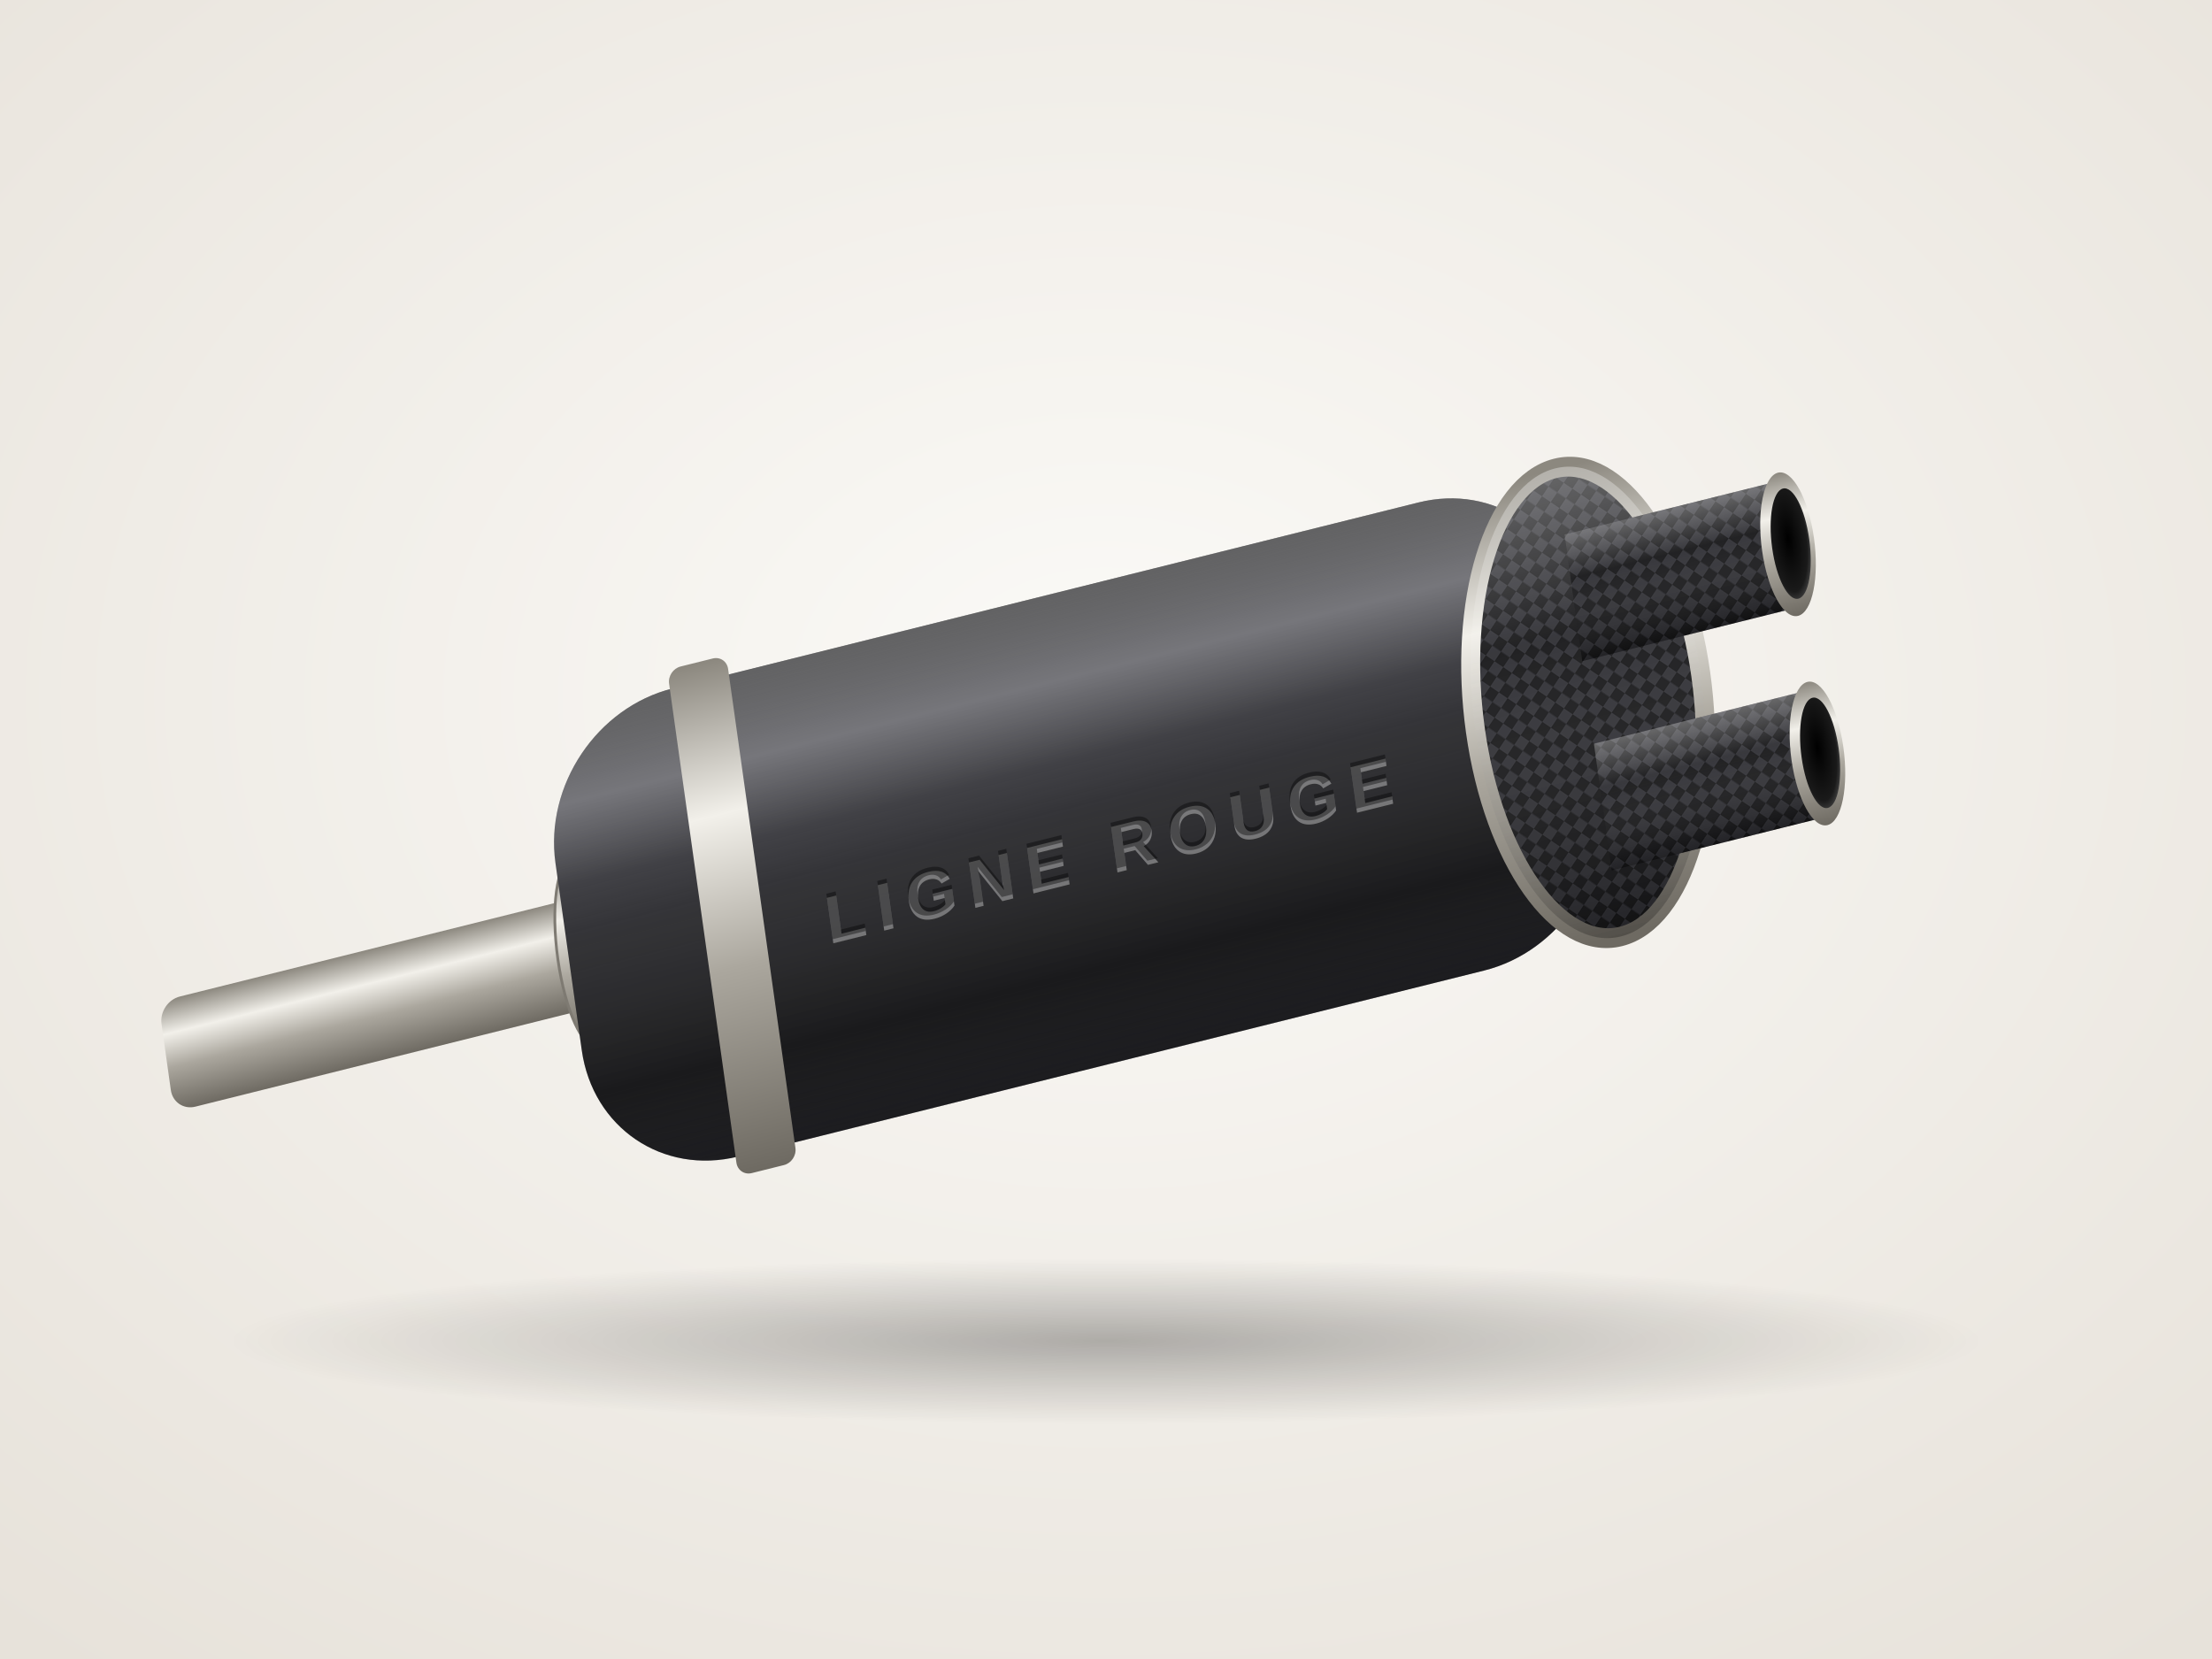
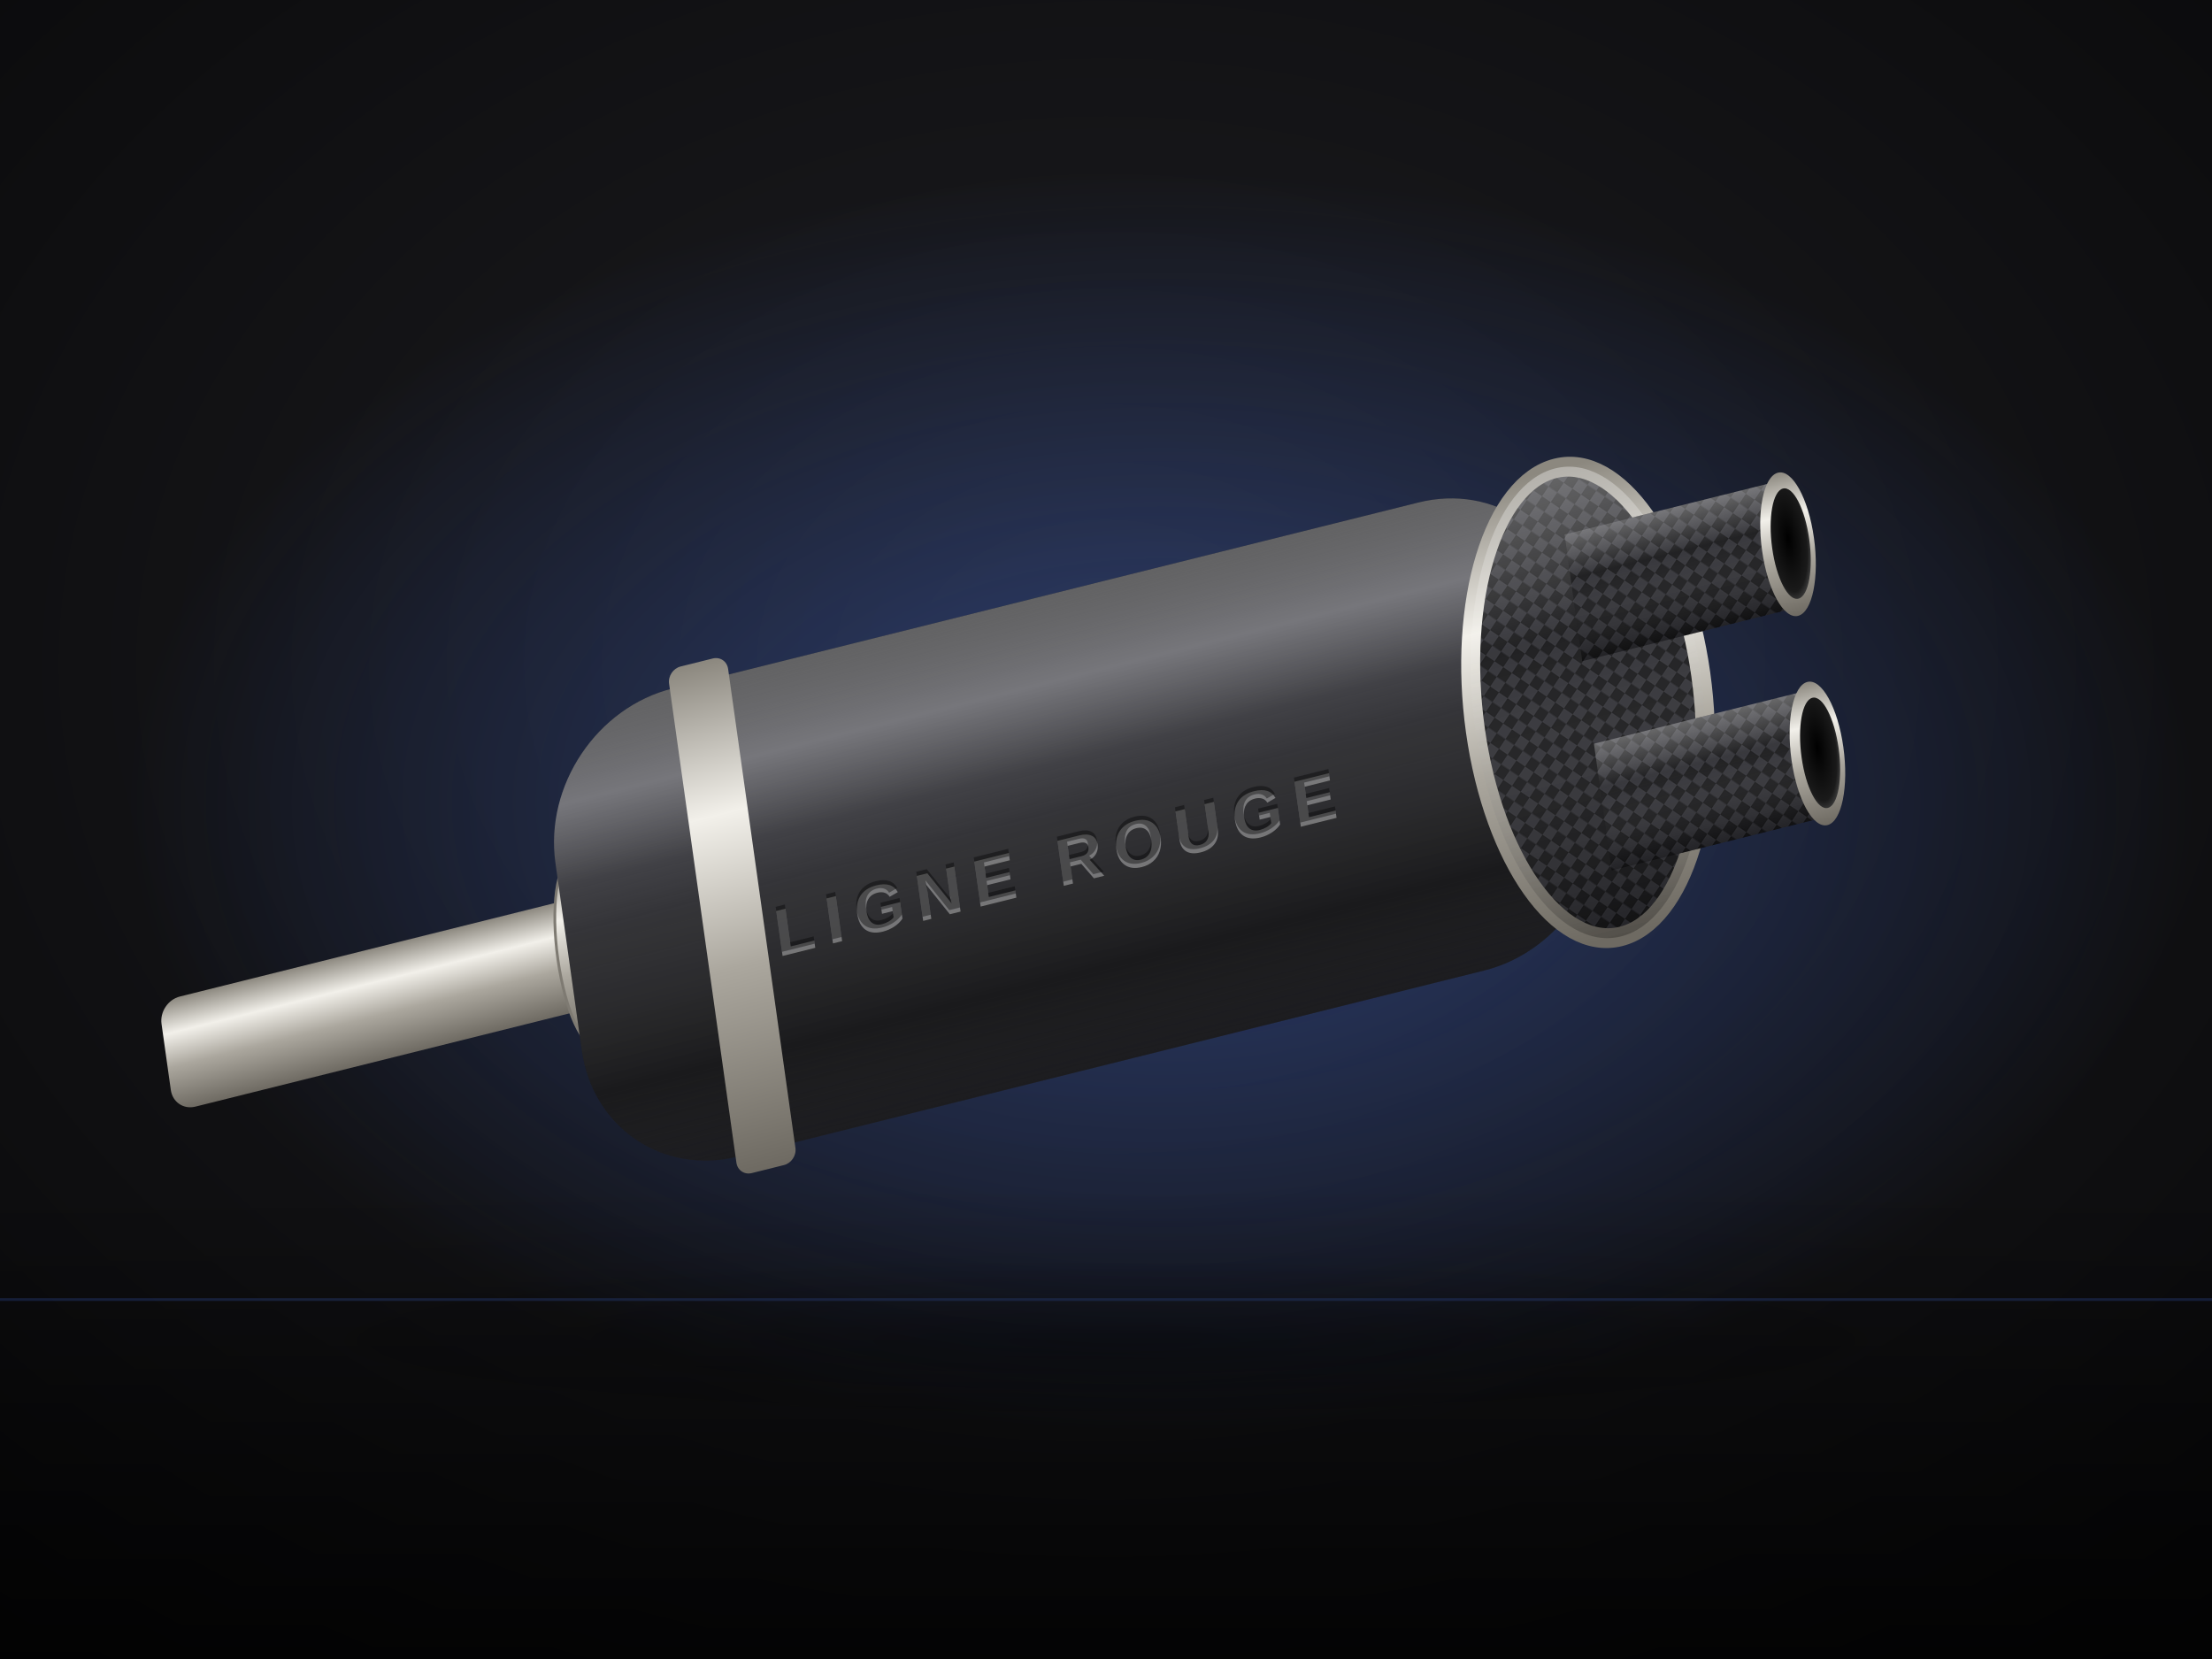
<svg xmlns="http://www.w3.org/2000/svg" viewBox="0 0 800 600" width="800" height="600">
  <defs>
-     <radialGradient id="bg" cx="50%" cy="42%" r="75%">
-       <stop offset="0" stop-color="#FBFAF7" />
-       <stop offset="1" stop-color="#E7E2DA" />
+     <radialGradient id="bg" cx="50%" cy="40%" r="80%">
+       <stop offset="0" stop-color="#1E1E22" />
+       <stop offset="1" stop-color="#070708" />
    </radialGradient>
+     <radialGradient id="glow" cx="50%" cy="50%" r="50%">
+       <stop offset="0" stop-color="#4A7BFF" stop-opacity="0.38" />
+       <stop offset="1" stop-color="#4A7BFF" stop-opacity="0" />
+     </radialGradient>
+     <linearGradient id="floor" x1="0" y1="0" x2="0" y2="1">
+       <stop offset="0" stop-color="#000" stop-opacity="0" />
+       <stop offset="1" stop-color="#000" stop-opacity="0.7" />
+     </linearGradient>
    <linearGradient id="metal" x1="0" y1="0" x2="0" y2="1">
      <stop offset="0" stop-color="#0E0E10" />
      <stop offset="0.18" stop-color="#55555B" />
      <stop offset="0.45" stop-color="#26262A" />
      <stop offset="0.8" stop-color="#0E0E10" />
      <stop offset="1" stop-color="#26262A" />
    </linearGradient>
    <linearGradient id="ti" x1="0" y1="0" x2="0" y2="1">
      <stop offset="0" stop-color="#8C887F" />
      <stop offset="0.3" stop-color="#F2F0EA" />
      <stop offset="0.6" stop-color="#ABA79E" />
      <stop offset="1" stop-color="#6E6A62" />
    </linearGradient>
    <linearGradient id="heat" x1="0" y1="0" x2="1" y2="0">
      <stop offset="0" stop-color="#C08457" stop-opacity="0" />
      <stop offset="0.3" stop-color="#C08457" stop-opacity="0.55" />
      <stop offset="0.6" stop-color="#8B5CF6" stop-opacity="0.55" />
      <stop offset="1" stop-color="#3B82F6" stop-opacity="0.6" />
    </linearGradient>
    <linearGradient id="gloss" x1="0" y1="0" x2="0" y2="1">
      <stop offset="0" stop-color="#fff" stop-opacity="0.35" />
      <stop offset="0.35" stop-color="#fff" stop-opacity="0.05" />
      <stop offset="1" stop-color="#000" stop-opacity="0.25" />
    </linearGradient>
    <pattern id="carbon" width="8" height="8" patternUnits="userSpaceOnUse" patternTransform="rotate(45)">
      <rect width="8" height="8" fill="#161618" />
      <rect width="4" height="4" fill="#2E2E33" />
      <rect x="4" y="4" width="4" height="4" fill="#2E2E33" />
    </pattern>
    <radialGradient id="shadow" cx="50%" cy="50%" r="50%">
      <stop offset="0" stop-color="#000" stop-opacity="0.28" />
      <stop offset="1" stop-color="#000" stop-opacity="0" />
    </radialGradient>
    <radialGradient id="bore" cx="45%" cy="45%" r="60%">
      <stop offset="0" stop-color="#000" />
      <stop offset="0.8" stop-color="#1a1a1a" />
      <stop offset="1" stop-color="#444" />
    </radialGradient>
  </defs>
  <rect width="800" height="600" fill="url(#bg)" />
+   <ellipse cx="420" cy="290" rx="380" ry="230" fill="url(#glow)" />
+   <rect y="430" width="800" height="170" fill="url(#floor)" />
+   <line x1="0" y1="470" x2="800" y2="470" stroke="#4A7BFF" stroke-opacity="0.18" />
  <ellipse cx="400" cy="485" rx="320" ry="30" fill="url(#shadow)" />
  <g transform="translate(390 300) rotate(-14) skewX(-6)">
    <g transform="translate(0 0)">
      <rect x="-340" y="-20" width="170" height="40" rx="8" fill="url(#ti)" />
      <ellipse cx="-184" cy="0" rx="10" ry="34" fill="url(#ti)" stroke="#7e7a72" />
      <rect x="-190" y="-85" width="380" height="170" rx="51" fill="url(#metal)" />
      <rect x="-190" y="-85" width="380" height="170" rx="51" fill="url(#gloss)" />
      <rect x="-140" y="-92" width="22" height="184" rx="5" fill="url(#ti)" />
-       <g transform="translate(10 17) rotate(0)" font-family="Arial Black, Arial, sans-serif" font-weight="900" font-size="24" letter-spacing="4.32" text-anchor="middle">
+       <g transform="translate(-10 17) rotate(0)" font-family="Arial Black, Arial, sans-serif" font-weight="900" font-size="23.75" letter-spacing="4.275" text-anchor="middle">
        <text y="1.5" fill="#fff" fill-opacity="0.35">LIGNE ROUGE</text>
        <text fill="#000" fill-opacity="0.38">LIGNE ROUGE</text>
      </g>
      <ellipse cx="190" cy="0" rx="42" ry="85" fill="url(#carbon)" stroke="url(#ti)" stroke-width="7" />
      <ellipse cx="190" cy="0" rx="42" ry="85" fill="url(#gloss)" />
    </g>
    <rect x="190" y="-61" width="80" height="46" fill="url(#carbon)" />
    <rect x="190" y="-61" width="80" height="46" fill="url(#gloss)" />
    <ellipse cx="270" cy="-38" rx="9.66" ry="26" fill="url(#ti)" />
    <ellipse cx="271" cy="-38" rx="6.9" ry="20" fill="url(#bore)" />
    <rect x="190" y="15" width="80" height="46" fill="url(#carbon)" />
    <rect x="190" y="15" width="80" height="46" fill="url(#gloss)" />
    <ellipse cx="270" cy="38" rx="9.66" ry="26" fill="url(#ti)" />
    <ellipse cx="271" cy="38" rx="6.9" ry="20" fill="url(#bore)" />
  </g>
</svg>
